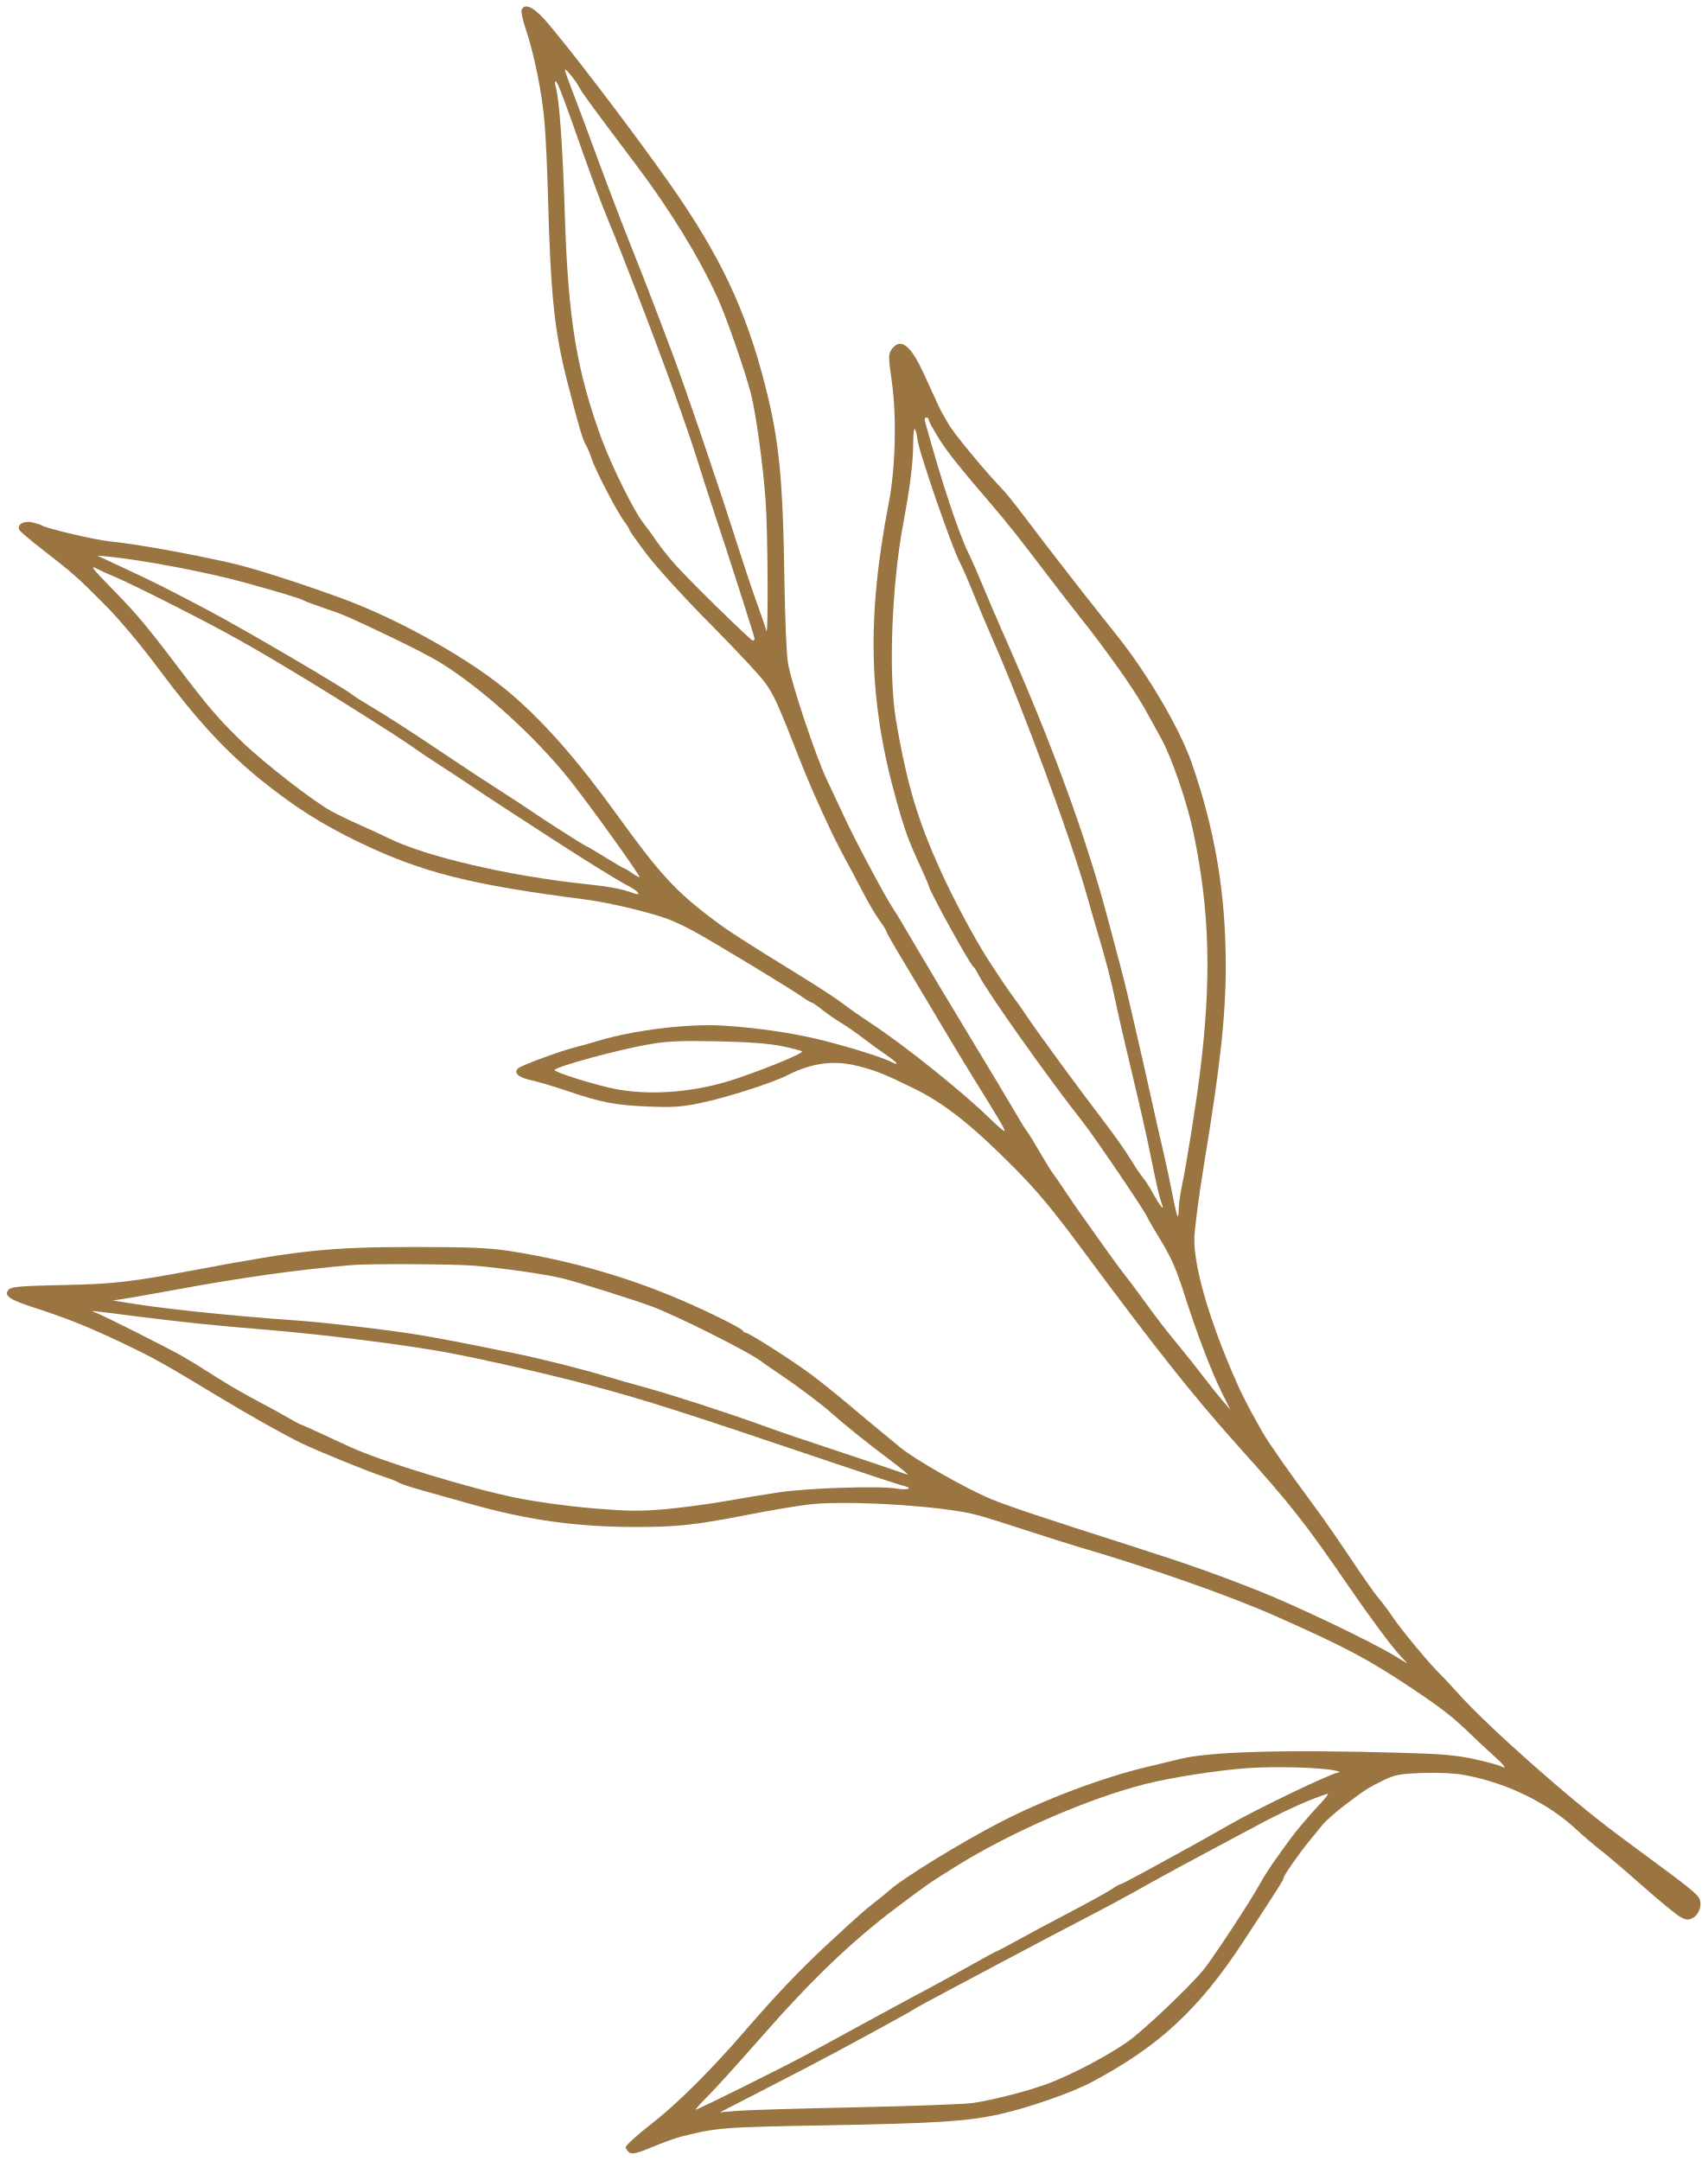
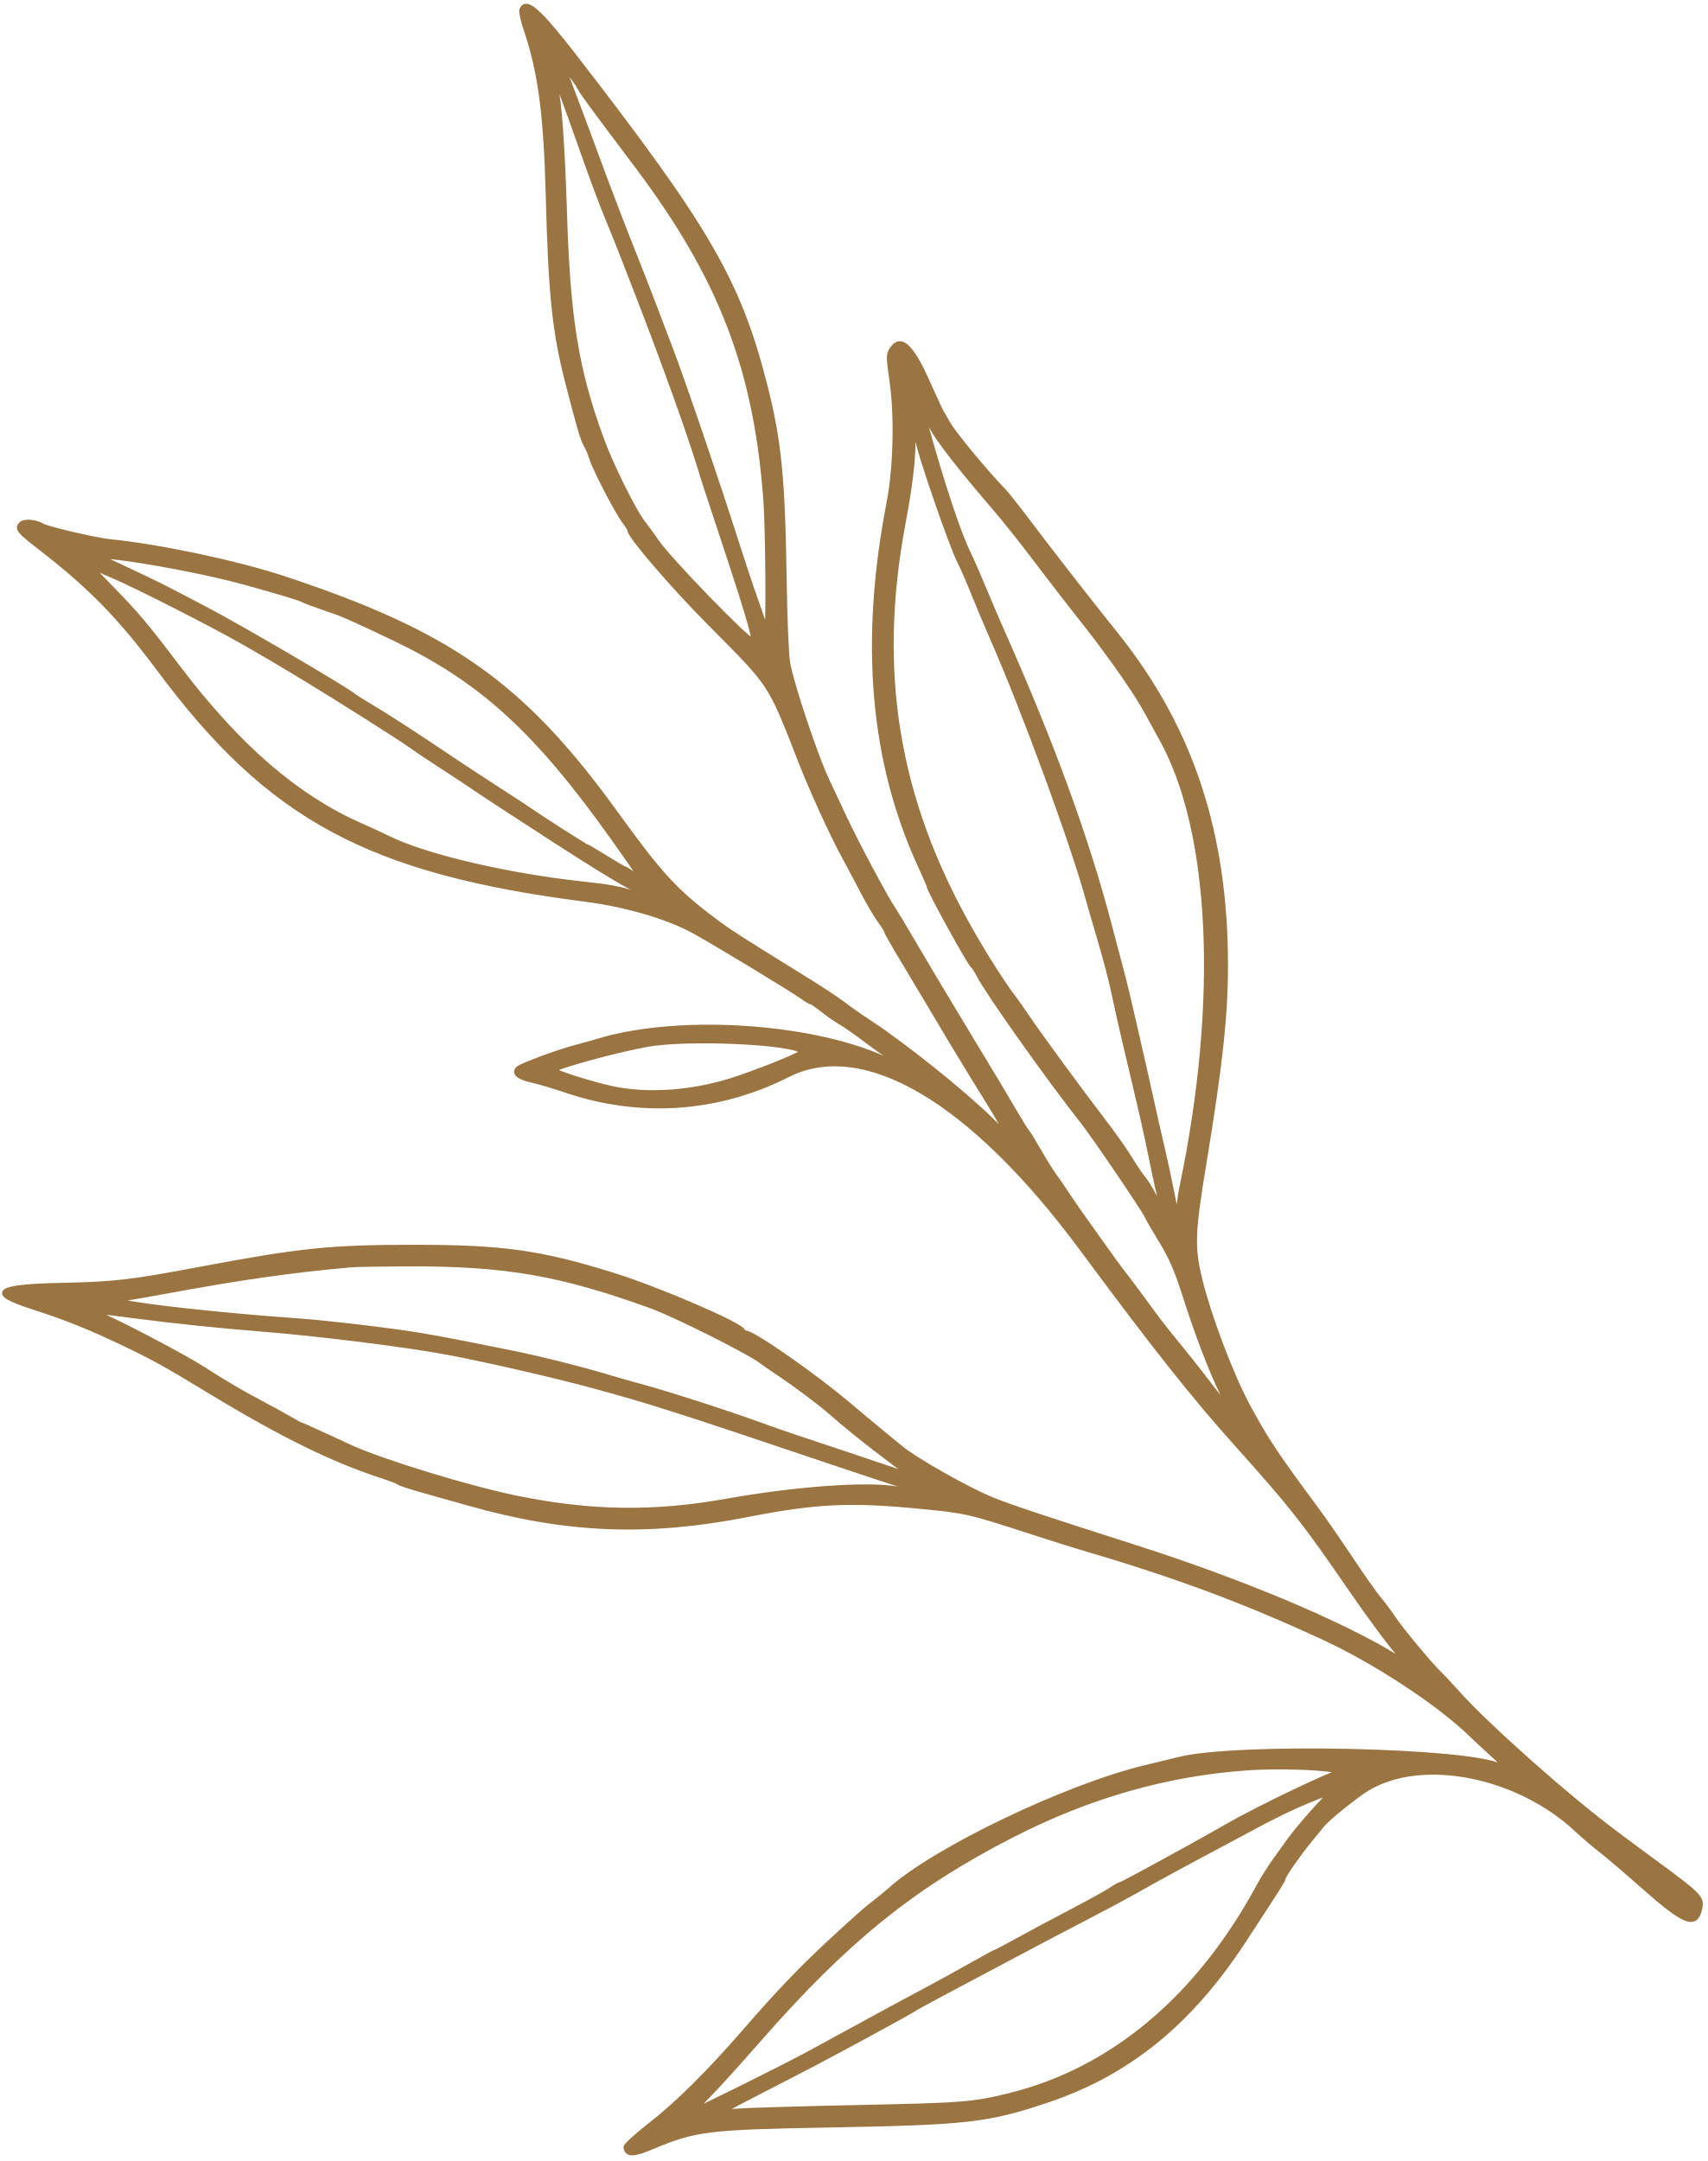
<svg xmlns="http://www.w3.org/2000/svg" width="765" height="968" viewBox="307 119 765 968" version="1.1">
-   <path d="M 540.653 123.461 C 540.345 124.265, 541.154 128.043, 542.452 131.858 C 546.244 143.008, 549.811 160.577, 550.906 173.500 C 551.465 180.100, 552.172 195.175, 552.478 207 C 553.603 250.491, 555.355 267.436, 561.014 289.560 C 566.327 310.330, 568.016 316.069, 569.531 318.500 C 570.216 319.600, 571.342 322.300, 572.033 324.500 C 573.575 329.409, 583.435 348.360, 586.650 352.594 C 587.943 354.296, 589 356.028, 589 356.443 C 589 356.858, 592.665 361.990, 597.145 367.849 C 601.625 373.707, 614.236 387.500, 625.169 398.500 C 636.102 409.500, 647.039 421.186, 649.473 424.468 C 653.557 429.976, 655.423 434.091, 665.358 459.500 C 670.576 472.848, 679.337 492.111, 684.632 501.883 C 687.200 506.622, 691.261 514.269, 693.657 518.876 C 696.052 523.482, 699.359 529.084, 701.006 531.323 C 702.653 533.562, 704 535.727, 704 536.135 C 704 536.542, 707.209 542.191, 711.131 548.688 C 715.053 555.185, 720.378 564.100, 722.966 568.500 C 728.002 577.065, 738.935 595.249, 742.505 601 C 755.013 621.148, 757 624.519, 757 625.591 C 757 626.062, 753.962 623.489, 750.250 619.874 C 737.915 607.864, 712.008 587.134, 697 577.265 C 692.325 574.190, 686.700 570.250, 684.500 568.508 C 682.300 566.767, 674.200 561.453, 666.500 556.700 C 638.334 539.314, 633.807 536.396, 626.626 531 C 609.532 518.156, 602.686 510.693, 583 483.447 C 565.805 459.647, 551.206 442.997, 536.132 429.994 C 518.465 414.754, 485.958 396.427, 459.500 386.792 C 440.053 379.709, 419.754 373.269, 410 371.087 C 390.044 366.622, 367.893 362.684, 356 361.486 C 349.643 360.845, 328.096 355.795, 325.882 354.427 C 325.267 354.047, 323.230 353.390, 321.354 352.967 C 317.701 352.143, 314.606 353.925, 315.602 356.279 C 315.886 356.951, 320.188 360.650, 325.162 364.500 C 339.403 375.522, 341.804 377.636, 353.682 389.605 C 360.668 396.644, 369.981 407.745, 378.498 419.186 C 395.118 441.513, 408.490 455.977, 424.190 468.612 C 439.042 480.564, 451.710 488.564, 468.460 496.567 C 496.411 509.923, 517.910 515.327, 569.500 521.965 C 580.083 523.326, 599.257 527.930, 606.845 530.932 C 609.785 532.095, 614.735 534.452, 617.845 536.171 C 628.275 541.936, 661.455 562.043, 666.654 565.751 C 668.389 566.988, 670.114 568, 670.486 568 C 670.859 568, 673.039 569.500, 675.332 571.333 C 677.624 573.165, 681.300 575.720, 683.500 577.008 C 685.700 578.297, 690.200 581.411, 693.500 583.928 C 696.800 586.446, 701.432 589.817, 703.794 591.419 C 708.926 594.902, 710.355 596.739, 706.360 594.719 C 702.218 592.625, 689.233 588.526, 675.978 585.128 C 663.188 581.849, 646.917 579.424, 631 578.425 C 615.528 577.453, 591.368 580.351, 575.500 585.083 C 571.650 586.231, 566.865 587.573, 564.867 588.064 C 558.187 589.707, 540.517 596.221, 539.086 597.568 C 536.904 599.622, 539.259 601.675, 545.276 602.966 C 548.106 603.573, 555.044 605.632, 560.692 607.542 C 576.458 612.873, 582.375 614.030, 597 614.643 C 608.419 615.122, 612.092 614.880, 620.831 613.069 C 632.506 610.651, 652.740 604.178, 659.797 600.604 C 670.640 595.114, 680.418 593.808, 691 596.438 C 699.072 598.444, 703.432 600.179, 716.283 606.500 C 730.178 613.335, 742.358 622.973, 761.564 642.332 C 771.397 652.243, 778.817 661.158, 791.564 678.375 C 824.252 722.525, 841.523 744.329, 860.971 766 C 885.565 793.404, 891.375 800.774, 911.500 830.093 C 920.787 843.623, 930.530 856.719, 934.380 860.845 L 937.500 864.190 931.500 860.569 C 920.819 854.123, 887.934 838.425, 871 831.689 C 852.811 824.454, 838.421 819.365, 815 811.885 C 774.148 798.839, 758.407 793.577, 750.916 790.465 C 739.665 785.791, 716.640 772.697, 710.287 767.359 C 709.070 766.337, 705.323 763.250, 701.961 760.500 C 698.599 757.750, 691.945 752.200, 687.174 748.168 C 682.403 744.135, 675.125 738.285, 671 735.168 C 662.880 729.032, 642.529 716, 641.067 716 C 640.572 716, 640.017 715.626, 639.833 715.170 C 639.300 713.842, 620.059 704.491, 606.738 699.085 C 583.761 689.762, 559.453 683.072, 535 679.341 C 525.901 677.952, 517.028 677.586, 492.500 677.588 C 455.062 677.590, 441.750 678.961, 396.500 687.477 C 365.547 693.302, 358.139 694.163, 335 694.627 C 316.917 694.990, 312.209 695.369, 311.017 696.558 C 308.428 699.141, 311.075 701.136, 321.547 704.495 C 336.347 709.244, 346.968 713.488, 362 720.663 C 375.983 727.337, 380.283 729.730, 403 743.473 C 418.435 752.812, 433.994 761.579, 442 765.450 C 449.544 769.098, 472.294 778.352, 479 780.502 C 482.025 781.471, 484.980 782.642, 485.567 783.103 C 486.153 783.563, 490.653 785.065, 495.567 786.439 C 500.480 787.814, 510.125 790.530, 517 792.477 C 543.352 799.936, 565.180 802.998, 592.026 802.999 C 610.386 803, 618.587 802.101, 642 797.521 C 651.625 795.638, 663.844 793.575, 669.154 792.937 C 683.436 791.221, 717.027 792.753, 737 796.032 C 743.808 797.149, 746.404 797.899, 770 805.561 C 777.975 808.151, 787.200 811.062, 790.500 812.029 C 823.209 821.623, 857.842 833.794, 878.500 842.955 C 909.860 856.863, 920.127 862.319, 940 875.636 C 952.951 884.314, 958.085 888.341, 965.966 896 C 968.512 898.475, 972.937 902.594, 975.798 905.153 C 981.074 909.871, 982.431 911.832, 979.250 910.139 C 978.288 909.627, 973 908.212, 967.500 906.995 C 959.587 905.243, 952.805 904.650, 935 904.149 C 881.562 902.647, 848.169 903.617, 835 907.055 C 833.075 907.557, 826.550 909.139, 820.500 910.570 C 800.887 915.209, 774.669 925.097, 755 935.271 C 737.387 944.383, 711.243 960.450, 705.500 965.692 C 704.400 966.696, 701.475 969.080, 699 970.989 C 694.453 974.495, 691.360 977.234, 678.309 989.310 C 665.795 1000.889, 654.861 1012.340, 641 1028.385 C 625.344 1046.507, 610.283 1061.480, 598.610 1070.527 C 592.243 1075.462, 587.138 1080.127, 587.266 1080.893 C 587.395 1081.659, 588.222 1082.740, 589.104 1083.295 C 590.295 1084.046, 592.866 1083.399, 599.104 1080.779 C 603.722 1078.840, 609.525 1076.742, 612 1076.116 C 628.219 1072.017, 630.072 1071.873, 678 1071.004 C 726.973 1070.116, 740.391 1069.243, 755 1065.993 C 767.646 1063.181, 786.984 1056.448, 795.757 1051.803 C 826.120 1035.730, 844.072 1019.100, 864.094 988.500 C 879.967 964.241, 882 961.025, 882 960.175 C 882 959.185, 888.972 949.178, 893.427 943.772 C 895.117 941.722, 897.765 938.478, 899.312 936.564 C 900.858 934.650, 905.575 930.478, 909.794 927.292 C 918.716 920.554, 919.676 919.943, 927 916.342 C 931.761 914.001, 934.045 913.579, 943.998 913.203 C 950.804 912.946, 958.354 913.277, 962.498 914.014 C 981.633 917.417, 1000.380 926.516, 1013.370 938.704 C 1016.191 941.352, 1020.975 945.429, 1024 947.766 C 1027.025 950.102, 1035.575 957.396, 1043 963.975 C 1050.425 970.555, 1057.938 976.716, 1059.696 977.667 C 1062.451 979.158, 1063.236 979.212, 1065.398 978.055 C 1068.275 976.515, 1069.624 972.035, 1068.079 969.148 C 1067.117 967.351, 1061.798 963.063, 1047.677 952.701 C 1044.830 950.612, 1041.375 948.059, 1040 947.029 C 1038.625 945.999, 1034.575 942.984, 1031 940.328 C 1009.428 924.307, 972.655 891.653, 959.684 877 C 957.006 873.975, 953.620 870.364, 952.158 868.975 C 947.897 864.928, 934.617 848.947, 930.987 843.500 C 929.154 840.750, 926.296 836.925, 924.636 835 C 922.976 833.075, 917.423 825.200, 912.297 817.500 C 907.171 809.800, 900.395 800.005, 897.239 795.732 C 884.543 778.548, 875.206 765.241, 872.516 760.500 C 865.502 748.133, 862.613 742.376, 858.363 732.295 C 847.959 707.615, 842.003 686.461, 842.001 674.177 C 842.001 670.149, 844.020 654.624, 846.489 639.677 C 853.634 596.414, 856.081 573.927, 856.083 551.500 C 856.085 519.242, 851.254 490.590, 840.740 460.500 C 835.438 445.329, 821.212 421.085, 807.500 403.855 C 805.300 401.091, 802.150 397.132, 800.500 395.057 C 790.900 382.986, 775.729 363.432, 768.058 353.243 C 763.195 346.784, 758.134 340.375, 756.812 339 C 748.076 329.919, 734.011 312.897, 731.612 308.500 C 730.711 306.850, 729.543 304.825, 729.017 304 C 728.490 303.175, 725.553 296.875, 722.491 290 C 716.934 277.526, 713.600 273, 709.967 273 C 708.911 273, 707.312 274.120, 706.416 275.488 C 704.906 277.792, 704.913 278.874, 706.510 290.070 C 708.708 305.479, 708.133 328.730, 705.178 344 C 695.101 396.064, 696.053 433.201, 708.609 477.805 C 712.410 491.310, 713.997 495.655, 719.389 507.329 C 721.375 511.628, 723 515.399, 723 515.707 C 723 517.510, 741.394 550.897, 742.995 552 C 743.394 552.275, 744.483 553.987, 745.415 555.805 C 749.509 563.794, 776.932 602.479, 791.984 621.500 C 797.110 627.977, 819.883 661.536, 820.824 664 C 821.140 664.825, 824.006 669.775, 827.195 675 C 831.616 682.244, 834.089 687.944, 837.611 699 C 843.232 716.650, 849.714 733.588, 854.552 743.272 L 858.164 750.500 854.723 746.500 C 852.831 744.300, 848.877 739.350, 845.938 735.500 C 842.998 731.650, 838.322 725.753, 835.546 722.396 C 829.004 714.481, 825.734 710.245, 818.908 700.836 C 815.832 696.596, 812.113 691.637, 810.643 689.814 C 809.173 687.991, 804.946 682.225, 801.250 677 C 797.553 671.775, 793.077 665.475, 791.301 663 C 789.526 660.525, 786.439 656.025, 784.441 653 C 782.443 649.975, 779.961 646.375, 778.925 645 C 777.890 643.625, 775.050 639.038, 772.614 634.807 C 770.178 630.576, 767.673 626.526, 767.048 625.807 C 766.422 625.088, 763.973 621.125, 761.605 617 C 759.237 612.875, 750.197 597.800, 741.515 583.500 C 732.834 569.200, 722.009 551.105, 717.461 543.289 C 712.913 535.473, 708.326 527.823, 707.268 526.289 C 703.860 521.347, 690.259 495.829, 684.994 484.500 C 682.183 478.450, 678.810 471.250, 677.498 468.500 C 672.433 457.877, 661.609 425.472, 659.962 416 C 659.340 412.425, 658.636 396, 658.398 379.500 C 657.723 332.885, 656.049 316.125, 649.542 290.837 C 640.953 257.454, 629.319 232.995, 606.812 201 C 590.032 177.146, 560.593 138.553, 550.935 127.750 C 545.745 121.946, 541.857 120.324, 540.653 123.461 M 560.036 150.272 C 560.016 150.697, 561.531 154.972, 563.401 159.772 C 565.272 164.573, 570.184 177.725, 574.317 189 C 578.450 200.275, 585.048 217.600, 588.978 227.500 C 592.909 237.400, 597.409 248.875, 598.979 253 C 600.548 257.125, 604.395 267.250, 607.527 275.500 C 613.566 291.408, 628.258 334.539, 636.992 362 C 639.878 371.075, 643.938 383.225, 646.013 389 C 648.089 394.775, 650.008 400.400, 650.277 401.500 C 651.221 405.347, 650.973 357.372, 649.978 343.500 C 648.833 327.537, 645.690 304.530, 643.432 295.572 C 640.939 285.685, 632.408 261.114, 628.478 252.500 C 620.112 234.167, 607.360 213.340, 592.046 193 C 571.694 165.968, 568.038 160.986, 566.662 158.411 C 564.828 154.981, 560.088 149.159, 560.036 150.272 M 556.026 158.239 C 557.606 164.156, 559.077 185.074, 560 214.760 C 561.467 261.903, 565.279 285.113, 576.611 315.891 C 580.937 327.642, 591.004 347.955, 595.004 353.005 C 596.624 355.051, 599.436 358.924, 601.253 361.612 C 603.069 364.300, 607.009 369.200, 610.007 372.500 C 617.244 380.466, 643.298 405.931, 644.250 405.970 C 644.663 405.986, 645 405.569, 645 405.042 C 645 404.164, 633.080 366.972, 625.917 345.500 C 624.266 340.550, 621.595 332.225, 619.983 327 C 615.162 311.382, 604.691 282.262, 593.374 253 C 591.992 249.425, 589.033 241.775, 586.799 236 C 584.566 230.225, 580.981 221.286, 578.833 216.134 C 576.685 210.983, 571.975 198.383, 568.365 188.134 C 558.930 161.342, 556.934 156.077, 555.993 155.495 C 555.532 155.211, 555.547 156.445, 556.026 158.239 M 721.347 307.750 C 728.925 335.273, 736.365 357.767, 740.942 367 C 742.169 369.475, 745.126 376.225, 747.513 382 C 749.900 387.775, 753.952 397.225, 756.516 403 C 778.384 452.244, 794.032 495.190, 803.970 533.235 C 805.588 539.431, 807.768 547.650, 808.813 551.500 C 809.859 555.350, 811.654 562.550, 812.802 567.500 C 817.674 588.500, 821.883 607.030, 823.478 614.500 C 824.418 618.900, 826.311 627.225, 827.685 633 C 829.060 638.775, 831.034 647.954, 832.073 653.398 C 833.112 658.841, 834.195 663.529, 834.481 663.814 C 834.766 664.100, 835 662.713, 835 660.732 C 835 658.751, 835.641 654.064, 836.425 650.315 C 838.451 640.630, 842.621 614.610, 844.408 600.500 C 849.788 558.035, 848.982 527.181, 841.567 491.768 C 838.723 478.188, 831.764 457.983, 827.025 449.545 C 825.949 447.629, 823.404 443.010, 821.370 439.281 C 817.440 432.075, 812.365 424.283, 805.230 414.500 C 798.506 405.281, 797.012 403.315, 789.713 394.084 C 785.981 389.363, 779.513 381, 775.340 375.500 C 763.697 360.153, 758.167 353.185, 751.039 344.882 C 736.123 327.504, 731.008 321.048, 727.109 314.678 C 724.849 310.986, 723 307.523, 723 306.982 C 723 306.442, 722.520 306, 721.933 306 C 721.346 306, 721.082 306.788, 721.347 307.750 M 716.070 318.087 C 716.002 326.487, 714.623 337.447, 711.615 353.500 C 706.415 381.255, 704.928 421.163, 708.340 441.430 C 713.370 471.314, 718.687 488.617, 730.578 513.808 C 735.574 524.392, 743.430 538.974, 748.458 547 C 752.172 552.927, 759.181 563.368, 761.212 566 C 762.273 567.375, 765.022 571.296, 767.321 574.713 C 772.504 582.418, 791.362 608.130, 801.636 621.500 C 805.863 627, 811.097 634.425, 813.268 638 C 815.439 641.575, 818.010 645.400, 818.982 646.500 C 819.953 647.600, 821.971 650.750, 823.466 653.500 C 826.429 658.951, 828.829 661.901, 827.532 658.500 C 826.391 655.507, 825.288 650.807, 822.487 637 C 820.110 625.280, 818.766 619.392, 810.959 586.500 C 809.262 579.350, 806.991 569.225, 805.913 564 C 804.834 558.775, 802.144 548.425, 799.935 541 C 797.726 533.575, 795.243 525.025, 794.417 522 C 787.560 496.868, 765.753 437.417, 751.501 405 C 748.962 399.225, 745.086 390, 742.888 384.500 C 740.690 379, 738.013 372.859, 736.940 370.854 C 733.301 364.054, 718.072 319.770, 717.930 315.574 C 717.891 314.433, 717.473 312.600, 717 311.500 C 716.427 310.166, 716.117 312.360, 716.070 318.087 M 363.500 373.918 C 377.627 380.525, 379.863 381.648, 400 392.249 C 415.782 400.558, 461.747 427.498, 465.300 430.521 C 465.960 431.083, 469.650 433.404, 473.500 435.678 C 480.565 439.851, 492.970 447.897, 509.500 459.026 C 514.450 462.359, 523.675 468.413, 530 472.480 C 536.325 476.546, 542.850 480.824, 544.500 481.984 C 549.412 485.440, 569.075 498, 569.574 498 C 569.828 498, 573.663 500.250, 578.097 503 C 582.531 505.750, 586.391 508, 586.675 508 C 586.959 508, 588.524 508.949, 590.153 510.109 C 591.782 511.269, 593.260 512.057, 593.437 511.859 C 593.931 511.309, 570.470 478.649, 561.909 467.970 C 546.371 448.588, 522.673 427.164, 504.171 415.775 C 500.502 413.517, 490.975 408.562, 483 404.765 C 462.271 394.895, 461.350 394.494, 452.500 391.496 C 448.100 390.005, 443.658 388.339, 442.628 387.792 C 440.882 386.866, 433.356 384.598, 416.500 379.917 C 400.403 375.448, 371.093 369.858, 356 368.378 L 350.500 367.839 363.500 373.918 M 357.234 382.750 C 368.154 393.894, 372.633 399.220, 386.679 417.760 C 400.305 435.745, 404.828 441.018, 415.430 451.277 C 425.143 460.676, 447.364 477.951, 455.384 482.337 C 458.070 483.807, 463.920 486.626, 468.384 488.604 C 472.848 490.581, 478.525 493.202, 481 494.429 C 497.686 502.696, 535.240 511.443, 569.327 515 C 579.590 516.071, 585.925 517.261, 590.369 518.950 C 594.799 520.635, 593.291 518.362, 588.218 515.709 C 583.379 513.179, 570.537 505.249, 555 495.196 C 534.725 482.078, 523.166 474.512, 518.500 471.306 C 515.750 469.417, 509.518 465.312, 504.652 462.185 C 499.785 459.058, 493.260 454.678, 490.152 452.452 C 485.507 449.126, 458.372 431.960, 444 423.257 C 418.951 408.088, 409.104 402.583, 385.500 390.552 C 374.500 384.946, 362.575 379.130, 359 377.628 C 355.425 376.126, 351.719 374.471, 350.764 373.949 C 346.942 371.860, 348.078 373.405, 357.234 382.750 M 597 586.923 C 583.463 589.337, 557.184 596.482, 555.446 598.221 C 554.524 599.142, 575.337 605.592, 584 607.070 C 600.506 609.885, 620.189 607.964, 638 601.799 C 652.472 596.790, 667.080 590.675, 666.271 589.965 C 665.847 589.592, 661.675 588.512, 657 587.564 C 651.185 586.386, 642.024 585.716, 628 585.445 C 611.096 585.119, 605.658 585.378, 597 586.923 M 464.500 685.683 C 438.551 687.934, 415.105 691.264, 381.500 697.470 C 374.350 698.791, 366.025 700.251, 363 700.714 L 357.500 701.557 368.500 703.265 C 383.640 705.617, 413.611 708.655, 440 710.513 C 453.477 711.462, 482.447 714.886, 495 717.013 C 505.845 718.851, 511.625 719.963, 537 725.096 C 548.962 727.516, 566.751 731.975, 578.500 735.499 C 582.900 736.819, 590.775 739.065, 596 740.491 C 607.498 743.628, 631.910 751.514, 646.680 756.864 C 652.631 759.019, 660.200 761.664, 663.500 762.742 C 673.992 766.167, 711.420 778.765, 713.500 779.571 C 714.600 779.997, 710.797 776.828, 705.049 772.528 C 695.537 765.413, 685.518 757.358, 679 751.586 C 674.605 747.695, 663.718 739.520, 656.500 734.692 C 652.650 732.117, 648.997 729.596, 648.383 729.090 C 643.488 725.057, 609.652 708.054, 598.500 704.023 C 588.991 700.585, 566.115 693.418, 559 691.646 C 551.581 689.799, 532.754 687.087, 519.500 685.956 C 510.624 685.198, 472.280 685.008, 464.500 685.683 M 350.500 707.248 C 354.462 708.847, 381.009 722.204, 388 726.116 C 391.025 727.808, 395.750 730.662, 398.500 732.458 C 406.575 737.731, 415.967 743.251, 424 747.444 C 428.125 749.598, 433.657 752.629, 436.294 754.180 C 438.931 755.731, 441.260 757, 441.471 757 C 441.682 757, 445.374 758.629, 449.677 760.620 C 453.980 762.611, 460.356 765.550, 463.847 767.153 C 478.188 773.735, 517.061 785.626, 538.500 789.989 C 547.220 791.763, 561.455 793.704, 572.500 794.625 C 588.373 795.947, 593.722 796.011, 605 795.015 C 612.425 794.359, 624.800 792.699, 632.500 791.326 C 640.200 789.954, 651 788.184, 656.500 787.392 C 669.439 785.530, 700.856 784.534, 708.250 785.751 C 713.992 786.696, 716.455 785.597, 711.250 784.412 C 709.737 784.068, 695.900 779.531, 680.500 774.331 C 611.359 750.981, 597.581 746.580, 572 739.672 C 554.842 735.038, 525.265 728.245, 508 724.971 C 489.742 721.510, 450.769 716.611, 425 714.537 C 404.361 712.877, 387.193 711.096, 367.500 708.574 C 345.133 705.709, 347.060 705.859, 350.500 707.248 M 866 911.003 C 852.863 911.915, 832.236 915.103, 820.500 918.034 C 795.091 924.381, 760.365 939.426, 735.500 954.861 C 723.605 962.245, 722.426 963.060, 708.967 973.193 C 688.248 988.792, 670.532 1005.787, 647.144 1032.500 C 637.995 1042.950, 627.703 1054.313, 624.273 1057.750 C 620.843 1061.188, 618.319 1064, 618.664 1064 C 619.609 1064, 658.218 1044.821, 668.500 1039.244 C 680.721 1032.615, 689.546 1027.810, 702 1021.004 C 707.775 1017.848, 716.325 1013.244, 721 1010.773 C 725.675 1008.302, 734.805 1003.292, 741.289 999.640 C 747.774 995.988, 753.285 993, 753.537 993 C 753.789 993, 757.934 990.815, 762.748 988.145 C 767.561 985.475, 778.250 979.760, 786.500 975.445 C 794.750 971.130, 803.025 966.564, 804.890 965.299 C 806.754 964.035, 808.577 963, 808.940 963 C 809.525 963, 817.515 958.708, 841.500 945.510 C 845.350 943.391, 852.325 939.458, 857 936.769 C 870.225 929.162, 903.722 913.087, 906.769 912.885 C 907.721 912.822, 906.700 912.419, 904.500 911.991 C 897.707 910.668, 878.072 910.164, 866 911.003 M 892.385 925.939 C 887.371 927.999, 878.371 932.297, 872.385 935.490 C 833.804 956.070, 828.060 959.180, 814.500 966.825 C 810.100 969.306, 800.200 974.590, 792.500 978.568 C 784.800 982.545, 772.650 988.925, 765.500 992.745 C 758.350 996.565, 744.625 1003.851, 735 1008.935 C 725.375 1014.020, 717.050 1018.544, 716.500 1018.988 C 715.300 1019.958, 683.358 1037.348, 670 1044.304 C 664.775 1047.024, 653.525 1052.839, 645 1057.226 L 629.500 1065.202 637 1064.550 C 641.125 1064.191, 665.200 1063.470, 690.500 1062.947 C 715.800 1062.424, 739.425 1061.545, 743 1060.994 C 752.861 1059.475, 768.604 1055.364, 777.118 1052.085 C 787.670 1048.021, 803.072 1039.896, 811.966 1033.700 C 819.081 1028.745, 840.464 1008.431, 846.388 1001 C 850.695 995.597, 867.399 970.184, 870.870 963.754 C 872.576 960.594, 876 955.194, 878.480 951.754 C 880.959 948.314, 883.778 944.402, 884.744 943.059 C 887.402 939.365, 893.634 932.013, 898.183 927.206 C 900.417 924.844, 902.078 922.750, 901.873 922.553 C 901.668 922.355, 897.398 923.879, 892.385 925.939" stroke="none" fill="#9a7441" fill-rule="evenodd" />
+   <path stroke="#9a7441" stroke-width="2" stroke-linejoin="round" stroke-linecap="round" d="M 540.653 123.461 C 540.345 124.265, 541.154 128.043, 542.452 131.858 C 549.001 151.114, 551.521 170.001, 552.478 207 C 553.603 250.491, 555.355 267.436, 561.014 289.560 C 566.327 310.330, 568.016 316.069, 569.531 318.500 C 570.216 319.600, 571.342 322.300, 572.033 324.500 C 573.575 329.409, 583.435 348.360, 586.650 352.594 C 587.943 354.296, 589 356.028, 589 356.443 C 589 359.084, 608.316 381.543, 625.169 398.500 C 652.887 426.387, 651.716 424.610, 665.358 459.500 C 670.576 472.848, 679.337 492.111, 684.632 501.883 C 687.200 506.622, 691.261 514.269, 693.657 518.876 C 696.052 523.482, 699.359 529.084, 701.006 531.323 C 702.653 533.562, 704 535.727, 704 536.135 C 704 536.542, 707.209 542.191, 711.131 548.688 C 715.053 555.185, 720.378 564.100, 722.966 568.500 C 728.002 577.065, 738.935 595.249, 742.505 601 C 759.932 629.073, 760.089 629.454, 750.250 619.874 C 737.915 607.864, 712.008 587.134, 697 577.265 C 692.325 574.190, 686.700 570.250, 684.500 568.508 C 682.300 566.767, 674.200 561.453, 666.500 556.700 C 638.334 539.314, 633.807 536.396, 626.626 531 C 609.532 518.156, 602.686 510.693, 583 483.447 C 541.220 425.621, 508.839 402.705, 434 377.999 C 412.821 371.007, 378.601 363.763, 356 361.486 C 349.643 360.845, 328.096 355.795, 325.882 354.427 C 323.030 352.664, 317.915 352.228, 316.515 353.628 C 314.394 355.749, 315.257 356.833, 325.162 364.500 C 347.602 381.868, 360.763 395.363, 378.498 419.186 C 427.909 485.561, 472.327 509.462, 569.500 521.965 C 587.495 524.280, 606.360 529.824, 617.845 536.171 C 628.275 541.936, 661.455 562.043, 666.654 565.751 C 668.389 566.988, 670.114 568, 670.486 568 C 670.859 568, 673.039 569.500, 675.332 571.333 C 677.624 573.165, 681.300 575.720, 683.500 577.008 C 685.700 578.297, 690.200 581.411, 693.500 583.928 C 696.800 586.446, 701.432 589.817, 703.794 591.419 C 708.926 594.902, 710.355 596.739, 706.360 594.719 C 674.388 578.554, 612.643 574.007, 575.500 585.083 C 571.650 586.231, 566.865 587.573, 564.867 588.064 C 558.187 589.707, 540.517 596.221, 539.086 597.568 C 536.904 599.622, 539.259 601.675, 545.276 602.966 C 548.106 603.573, 555.044 605.632, 560.692 607.542 C 593.909 618.773, 628.732 616.335, 659.797 600.604 C 693.971 583.299, 742.285 611.815, 791.564 678.375 C 824.252 722.525, 841.523 744.329, 860.971 766 C 885.565 793.404, 891.375 800.774, 911.500 830.093 C 920.787 843.623, 930.530 856.719, 934.380 860.845 C 937.500 864.190, 937.500 864.190, 931.500 860.569 C 906.427 845.436, 862.246 826.974, 815 811.885 C 774.148 798.839, 758.407 793.577, 750.916 790.465 C 739.665 785.791, 716.640 772.697, 710.287 767.359 C 709.070 766.337, 705.323 763.250, 701.961 760.500 C 698.599 757.750, 691.945 752.200, 687.174 748.168 C 671.727 735.110, 644.336 716, 641.067 716 C 640.572 716, 640.017 715.626, 639.833 715.170 C 638.658 712.244, 601.985 696.457, 581.500 690.060 C 549.237 679.985, 532.115 677.585, 492.500 677.588 C 455.062 677.590, 441.750 678.961, 396.500 687.477 C 365.547 693.302, 358.139 694.163, 335 694.627 C 305.117 695.227, 301.325 698.008, 321.547 704.495 C 336.347 709.244, 346.968 713.488, 362 720.663 C 375.983 727.337, 380.283 729.730, 403 743.473 C 433.967 762.208, 457.122 773.490, 479 780.502 C 482.025 781.471, 484.980 782.642, 485.567 783.103 C 486.153 783.563, 490.653 785.065, 495.567 786.439 C 500.480 787.814, 510.125 790.530, 517 792.477 C 560.794 804.874, 596.955 806.333, 642 797.521 C 672.597 791.535, 687.981 790.815, 719.500 793.891 C 739.923 795.884, 740.886 796.107, 770 805.561 C 777.975 808.151, 787.200 811.062, 790.500 812.029 C 833.442 824.624, 863.833 835.894, 900 852.636 C 923.246 863.397, 951.592 882.031, 965.966 896 C 968.512 898.475, 972.937 902.594, 975.798 905.153 C 981.074 909.871, 982.431 911.832, 979.250 910.139 C 965.447 902.796, 859.957 900.540, 835 907.055 C 833.075 907.557, 826.550 909.139, 820.500 910.570 C 785.093 918.945, 725.327 947.592, 705.500 965.692 C 704.400 966.696, 701.475 969.080, 699 970.989 C 694.453 974.495, 691.360 977.234, 678.309 989.310 C 665.795 1000.889, 654.861 1012.340, 641 1028.385 C 625.344 1046.507, 610.283 1061.480, 598.610 1070.527 C 592.243 1075.462, 587.138 1080.127, 587.266 1080.893 C 587.851 1084.376, 590.602 1084.349, 599.104 1080.779 C 618.448 1072.656, 623.859 1071.986, 678 1071.004 C 740.173 1069.876, 749.317 1068.847, 775.757 1060.002 C 812.263 1047.791, 839.978 1025.357, 864.094 988.500 C 879.967 964.241, 882 961.025, 882 960.175 C 882 959.185, 888.972 949.178, 893.427 943.772 C 895.117 941.722, 897.765 938.478, 899.312 936.564 C 901.812 933.470, 914.101 923.544, 919.482 920.273 C 943.884 905.441, 986.923 913.890, 1013.370 938.704 C 1016.191 941.352, 1020.975 945.429, 1024 947.766 C 1027.025 950.102, 1035.575 957.396, 1043 963.975 C 1061.724 980.567, 1066.637 982.481, 1068.519 973.915 C 1069.579 969.086, 1068.476 967.963, 1047.677 952.701 C 1044.830 950.612, 1041.375 948.059, 1040 947.029 C 1038.625 945.999, 1034.575 942.984, 1031 940.328 C 1009.428 924.307, 972.655 891.653, 959.684 877 C 957.006 873.975, 953.620 870.364, 952.158 868.975 C 947.897 864.928, 934.617 848.947, 930.987 843.500 C 929.154 840.750, 926.296 836.925, 924.636 835 C 922.976 833.075, 917.423 825.200, 912.297 817.500 C 907.171 809.800, 900.395 800.005, 897.239 795.732 C 878.187 769.945, 874.716 764.735, 866.297 749.295 C 858.664 735.295, 848.607 708.760, 844.484 691.741 C 841.048 677.561, 841.297 671.111, 846.489 639.677 C 853.634 596.414, 856.081 573.927, 856.083 551.500 C 856.087 492.408, 840.659 445.521, 807.500 403.855 C 805.300 401.091, 802.150 397.132, 800.500 395.057 C 790.900 382.986, 775.729 363.432, 768.058 353.243 C 763.195 346.784, 758.134 340.375, 756.812 339 C 748.076 329.919, 734.011 312.897, 731.612 308.500 C 730.711 306.850, 729.543 304.825, 729.017 304 C 728.490 303.175, 725.553 296.875, 722.491 290 C 715.245 273.734, 710.419 269.378, 706.416 275.488 C 704.906 277.792, 704.913 278.874, 706.510 290.070 C 708.708 305.479, 708.133 328.730, 705.178 344 C 693.017 406.832, 697.670 460.307, 719.389 507.329 C 721.375 511.628, 723 515.399, 723 515.707 C 723 517.510, 741.394 550.897, 742.995 552 C 743.394 552.275, 744.483 553.987, 745.415 555.805 C 749.509 563.794, 776.932 602.479, 791.984 621.500 C 797.110 627.977, 819.883 661.536, 820.824 664 C 821.140 664.825, 824.006 669.775, 827.195 675 C 831.616 682.244, 834.089 687.944, 837.611 699 C 843.232 716.650, 849.714 733.588, 854.552 743.272 C 858.685 751.544, 857.085 750.100, 845.938 735.500 C 842.998 731.650, 838.322 725.753, 835.546 722.396 C 829.004 714.481, 825.734 710.245, 818.908 700.836 C 815.832 696.596, 812.113 691.637, 810.643 689.814 C 809.173 687.991, 804.946 682.225, 801.250 677 C 797.553 671.775, 793.077 665.475, 791.301 663 C 789.526 660.525, 786.439 656.025, 784.441 653 C 782.443 649.975, 779.961 646.375, 778.925 645 C 777.890 643.625, 775.050 639.038, 772.614 634.807 C 770.178 630.576, 767.673 626.526, 767.048 625.807 C 766.422 625.088, 763.973 621.125, 761.605 617 C 759.237 612.875, 750.197 597.800, 741.515 583.500 C 732.834 569.200, 722.009 551.105, 717.461 543.289 C 712.913 535.473, 708.326 527.823, 707.268 526.289 C 703.860 521.347, 690.259 495.829, 684.994 484.500 C 682.183 478.450, 678.810 471.250, 677.498 468.500 C 672.433 457.877, 661.609 425.472, 659.962 416 C 659.340 412.425, 658.636 396, 658.398 379.500 C 657.723 332.885, 656.049 316.125, 649.542 290.837 C 637.708 244.844, 624.038 221.297, 564.590 144.500 C 548.375 123.553, 542.575 118.454, 540.653 123.461 M 560.036 150.272 C 560.016 150.697, 561.531 154.972, 563.401 159.772 C 565.272 164.573, 570.184 177.725, 574.317 189 C 578.450 200.275, 585.048 217.600, 588.978 227.500 C 592.909 237.400, 597.409 248.875, 598.979 253 C 600.548 257.125, 604.395 267.250, 607.527 275.500 C 613.566 291.408, 628.258 334.539, 636.992 362 C 639.878 371.075, 643.938 383.225, 646.013 389 C 648.089 394.775, 650.008 400.400, 650.277 401.500 C 651.221 405.347, 650.973 357.372, 649.978 343.500 C 645.734 284.354, 629.948 243.342, 592.046 193 C 571.694 165.968, 568.038 160.986, 566.662 158.411 C 564.828 154.981, 560.088 149.159, 560.036 150.272 M 556.026 158.239 C 557.606 164.156, 559.077 185.074, 560 214.760 C 561.467 261.903, 565.279 285.113, 576.611 315.891 C 580.937 327.642, 591.004 347.955, 595.004 353.005 C 596.624 355.051, 599.436 358.924, 601.253 361.612 C 606.606 369.534, 641.830 405.872, 644.250 405.970 C 645.638 406.026, 640.953 390.571, 625.917 345.500 C 624.266 340.550, 621.595 332.225, 619.983 327 C 615.162 311.382, 604.691 282.262, 593.374 253 C 591.992 249.425, 589.033 241.775, 586.799 236 C 584.566 230.225, 580.981 221.286, 578.833 216.134 C 576.685 210.983, 571.975 198.383, 568.365 188.134 C 558.930 161.342, 556.934 156.077, 555.993 155.495 C 555.532 155.211, 555.547 156.445, 556.026 158.239 M 721.347 307.750 C 728.925 335.273, 736.365 357.767, 740.942 367 C 742.169 369.475, 745.126 376.225, 747.513 382 C 749.900 387.775, 753.952 397.225, 756.516 403 C 778.384 452.244, 794.032 495.190, 803.970 533.235 C 805.588 539.431, 807.768 547.650, 808.813 551.500 C 809.859 555.350, 811.654 562.550, 812.802 567.500 C 817.674 588.500, 821.883 607.030, 823.478 614.500 C 824.418 618.900, 826.311 627.225, 827.685 633 C 829.060 638.775, 831.034 647.954, 832.073 653.398 C 834.126 664.155, 835 666.346, 835 660.732 C 835 658.751, 835.641 654.064, 836.425 650.315 C 853.816 567.162, 850.245 490.886, 827.025 449.545 C 825.949 447.629, 823.404 443.010, 821.370 439.281 C 817.440 432.075, 812.365 424.283, 805.230 414.500 C 798.506 405.281, 797.012 403.315, 789.713 394.084 C 785.981 389.363, 779.513 381, 775.340 375.500 C 763.697 360.153, 758.167 353.185, 751.039 344.882 C 732.831 323.669, 723 310.381, 723 306.982 C 723 306.442, 722.520 306, 721.933 306 C 721.346 306, 721.082 306.788, 721.347 307.750 M 716.070 318.087 C 716.002 326.487, 714.623 337.447, 711.615 353.500 C 699.221 419.649, 708.465 476.353, 741.091 534.308 C 747.937 546.469, 756.281 559.612, 761.212 566 C 762.273 567.375, 765.022 571.296, 767.321 574.713 C 772.504 582.418, 791.362 608.130, 801.636 621.500 C 805.863 627, 811.097 634.425, 813.268 638 C 815.439 641.575, 818.010 645.400, 818.982 646.500 C 819.953 647.600, 821.971 650.750, 823.466 653.500 C 826.429 658.951, 828.829 661.901, 827.532 658.500 C 826.391 655.507, 825.288 650.807, 822.487 637 C 820.110 625.280, 818.766 619.392, 810.959 586.500 C 809.262 579.350, 806.991 569.225, 805.913 564 C 804.834 558.775, 802.144 548.425, 799.935 541 C 797.726 533.575, 795.243 525.025, 794.417 522 C 787.560 496.868, 765.753 437.417, 751.501 405 C 748.962 399.225, 745.086 390, 742.888 384.500 C 740.690 379, 738.013 372.859, 736.940 370.854 C 733.301 364.054, 718.072 319.770, 717.930 315.574 C 717.690 308.489, 716.132 310.595, 716.070 318.087 M 363.500 373.918 C 377.627 380.525, 379.863 381.648, 400 392.249 C 415.782 400.558, 461.747 427.498, 465.300 430.521 C 465.960 431.083, 469.650 433.404, 473.500 435.678 C 480.565 439.851, 492.970 447.897, 509.500 459.026 C 514.450 462.359, 523.675 468.413, 530 472.480 C 536.325 476.546, 542.850 480.824, 544.500 481.984 C 549.412 485.440, 569.075 498, 569.574 498 C 569.828 498, 573.663 500.250, 578.097 503 C 582.531 505.750, 586.391 508, 586.675 508 C 586.959 508, 588.524 508.949, 590.153 510.109 C 595.014 513.570, 594.297 512.255, 581.630 494.470 C 547.023 445.882, 522.489 423.567, 483 404.765 C 462.271 394.895, 461.350 394.494, 452.500 391.496 C 448.100 390.005, 443.658 388.339, 442.628 387.792 C 440.882 386.866, 433.356 384.598, 416.500 379.917 C 400.403 375.448, 371.093 369.858, 356 368.378 C 350.500 367.839, 350.500 367.839, 363.500 373.918 M 357.234 382.750 C 368.154 393.894, 372.633 399.220, 386.679 417.760 C 413.657 453.370, 439.575 475.843, 468.384 488.604 C 472.848 490.581, 478.525 493.202, 481 494.429 C 497.686 502.696, 535.240 511.443, 569.327 515 C 579.590 516.071, 585.925 517.261, 590.369 518.950 C 594.799 520.635, 593.291 518.362, 588.218 515.709 C 583.379 513.179, 570.537 505.249, 555 495.196 C 534.725 482.078, 523.166 474.512, 518.500 471.306 C 515.750 469.417, 509.518 465.312, 504.652 462.185 C 499.785 459.058, 493.260 454.678, 490.152 452.452 C 485.507 449.126, 458.372 431.960, 444 423.257 C 418.951 408.088, 409.104 402.583, 385.500 390.552 C 374.500 384.946, 362.575 379.130, 359 377.628 C 355.425 376.126, 351.719 374.471, 350.764 373.949 C 346.942 371.860, 348.078 373.405, 357.234 382.750 M 597 586.923 C 583.463 589.337, 557.184 596.482, 555.446 598.221 C 554.524 599.142, 575.337 605.592, 584 607.070 C 600.506 609.885, 620.189 607.964, 638 601.799 C 652.472 596.790, 667.080 590.675, 666.271 589.965 C 661.493 585.768, 614.937 583.723, 597 586.923 M 464.500 685.683 C 438.551 687.934, 415.105 691.264, 381.500 697.470 C 374.350 698.791, 366.025 700.251, 363 700.714 C 357.500 701.557, 357.500 701.557, 368.500 703.265 C 383.640 705.617, 413.611 708.655, 440 710.513 C 453.477 711.462, 482.447 714.886, 495 717.013 C 505.845 718.851, 511.625 719.963, 537 725.096 C 548.962 727.516, 566.751 731.975, 578.500 735.499 C 582.900 736.819, 590.775 739.065, 596 740.491 C 607.498 743.628, 631.910 751.514, 646.680 756.864 C 652.631 759.019, 660.200 761.664, 663.500 762.742 C 673.992 766.167, 711.420 778.765, 713.500 779.571 C 714.600 779.997, 710.797 776.828, 705.049 772.528 C 695.537 765.413, 685.518 757.358, 679 751.586 C 674.605 747.695, 663.718 739.520, 656.500 734.692 C 652.650 732.117, 648.997 729.596, 648.383 729.090 C 643.488 725.057, 609.652 708.054, 598.500 704.023 C 557.811 689.315, 533.364 685.107, 489.500 685.262 C 477.950 685.303, 466.700 685.492, 464.500 685.683 M 350.500 707.248 C 359.570 710.910, 389.881 726.830, 398.500 732.458 C 406.575 737.731, 415.967 743.251, 424 747.444 C 428.125 749.598, 433.657 752.629, 436.294 754.180 C 438.931 755.731, 441.260 757, 441.471 757 C 441.682 757, 445.374 758.629, 449.677 760.620 C 453.980 762.611, 460.356 765.550, 463.847 767.153 C 478.188 773.735, 517.061 785.626, 538.500 789.989 C 571.787 796.763, 599.766 797.161, 632.500 791.326 C 663.026 785.886, 694.841 783.544, 708.250 785.751 C 713.992 786.696, 716.455 785.597, 711.250 784.412 C 709.737 784.068, 695.900 779.531, 680.500 774.331 C 611.359 750.981, 597.581 746.580, 572 739.672 C 554.842 735.038, 525.265 728.245, 508 724.971 C 489.742 721.510, 450.769 716.611, 425 714.537 C 404.361 712.877, 387.193 711.096, 367.500 708.574 C 345.133 705.709, 347.060 705.859, 350.500 707.248 M 866 911.003 C 829.612 913.530, 794.745 923.497, 760.089 941.276 C 715.955 963.919, 686.019 988.098, 647.144 1032.500 C 637.995 1042.950, 627.703 1054.313, 624.273 1057.750 C 620.843 1061.188, 618.319 1064, 618.664 1064 C 619.609 1064, 658.218 1044.821, 668.500 1039.244 C 680.721 1032.615, 689.546 1027.810, 702 1021.004 C 707.775 1017.848, 716.325 1013.244, 721 1010.773 C 725.675 1008.302, 734.805 1003.292, 741.289 999.640 C 747.774 995.988, 753.285 993, 753.537 993 C 753.789 993, 757.934 990.815, 762.748 988.145 C 767.561 985.475, 778.250 979.760, 786.500 975.445 C 794.750 971.130, 803.025 966.564, 804.890 965.299 C 806.754 964.035, 808.577 963, 808.940 963 C 809.525 963, 817.515 958.708, 841.500 945.510 C 845.350 943.391, 852.325 939.458, 857 936.769 C 870.225 929.162, 903.722 913.087, 906.769 912.885 C 907.721 912.822, 906.700 912.419, 904.500 911.991 C 897.707 910.668, 878.072 910.164, 866 911.003 M 892.385 925.939 C 887.371 927.999, 878.371 932.297, 872.385 935.490 C 833.804 956.070, 828.060 959.180, 814.500 966.825 C 810.100 969.306, 800.200 974.590, 792.500 978.568 C 784.800 982.545, 772.650 988.925, 765.500 992.745 C 758.350 996.565, 744.625 1003.851, 735 1008.935 C 725.375 1014.020, 717.050 1018.544, 716.500 1018.988 C 715.300 1019.958, 683.358 1037.348, 670 1044.304 C 664.775 1047.024, 653.525 1052.839, 645 1057.226 C 629.500 1065.202, 629.500 1065.202, 637 1064.550 C 641.125 1064.191, 665.200 1063.470, 690.500 1062.947 C 738.458 1061.955, 743.072 1061.591, 759.500 1057.506 C 805.386 1046.093, 843.947 1013.632, 870.870 963.754 C 872.576 960.594, 876 955.194, 878.480 951.754 C 880.959 948.314, 883.778 944.402, 884.744 943.059 C 887.402 939.365, 893.634 932.013, 898.183 927.206 C 903.494 921.592, 903.148 921.516, 892.385 925.939" fill="#9a7441" fill-rule="evenodd" />
</svg>
